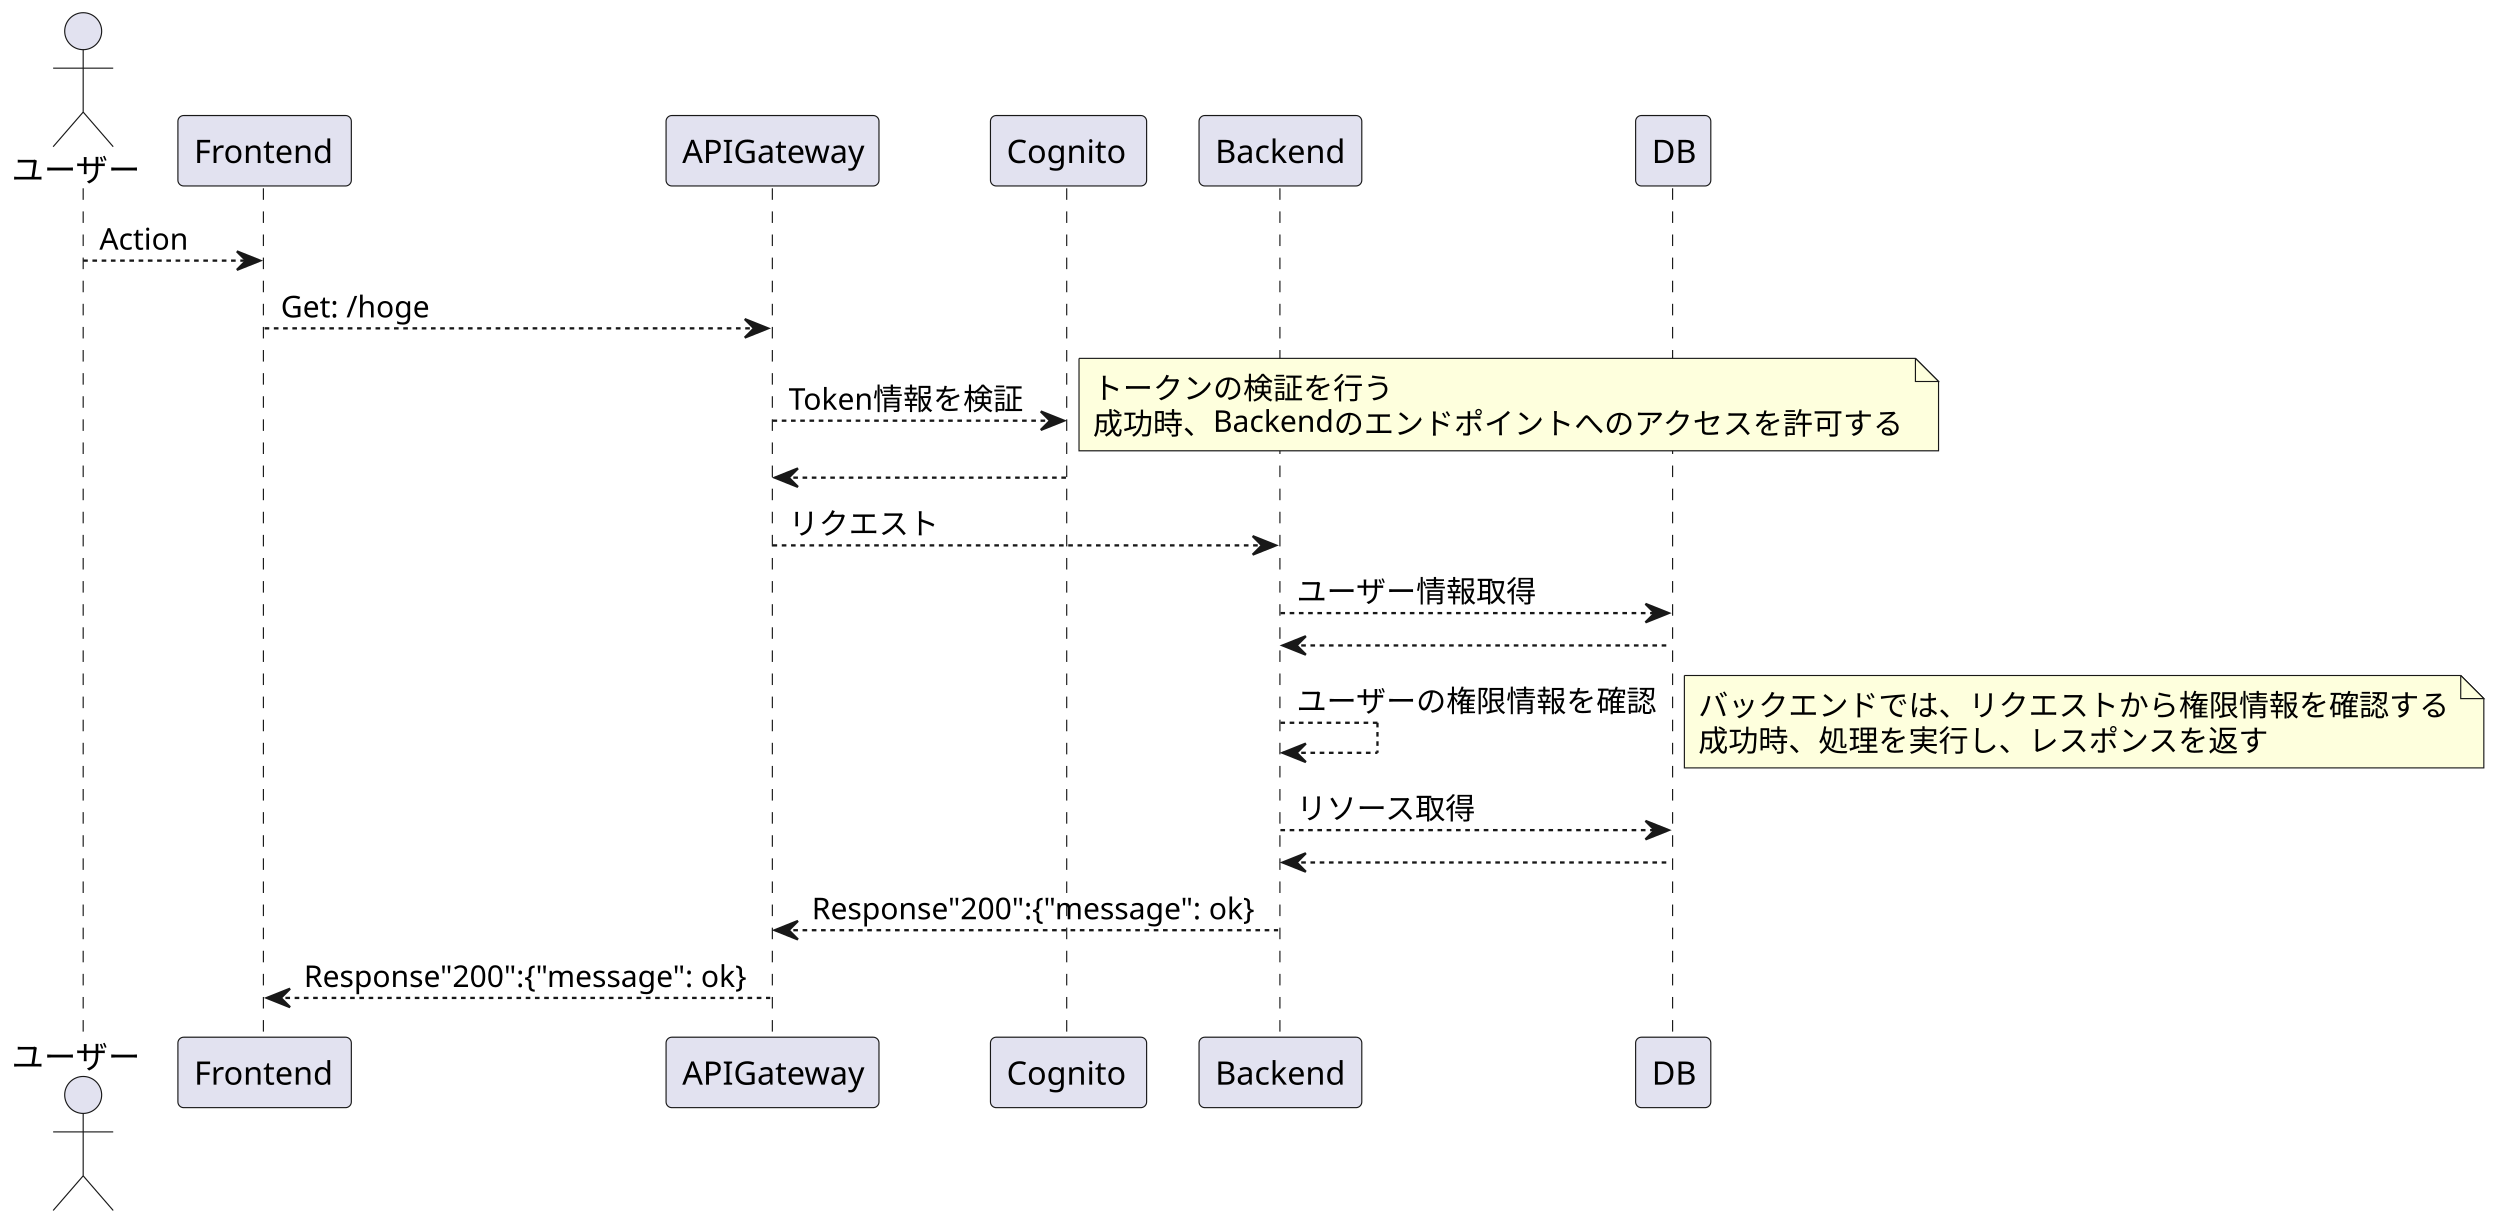
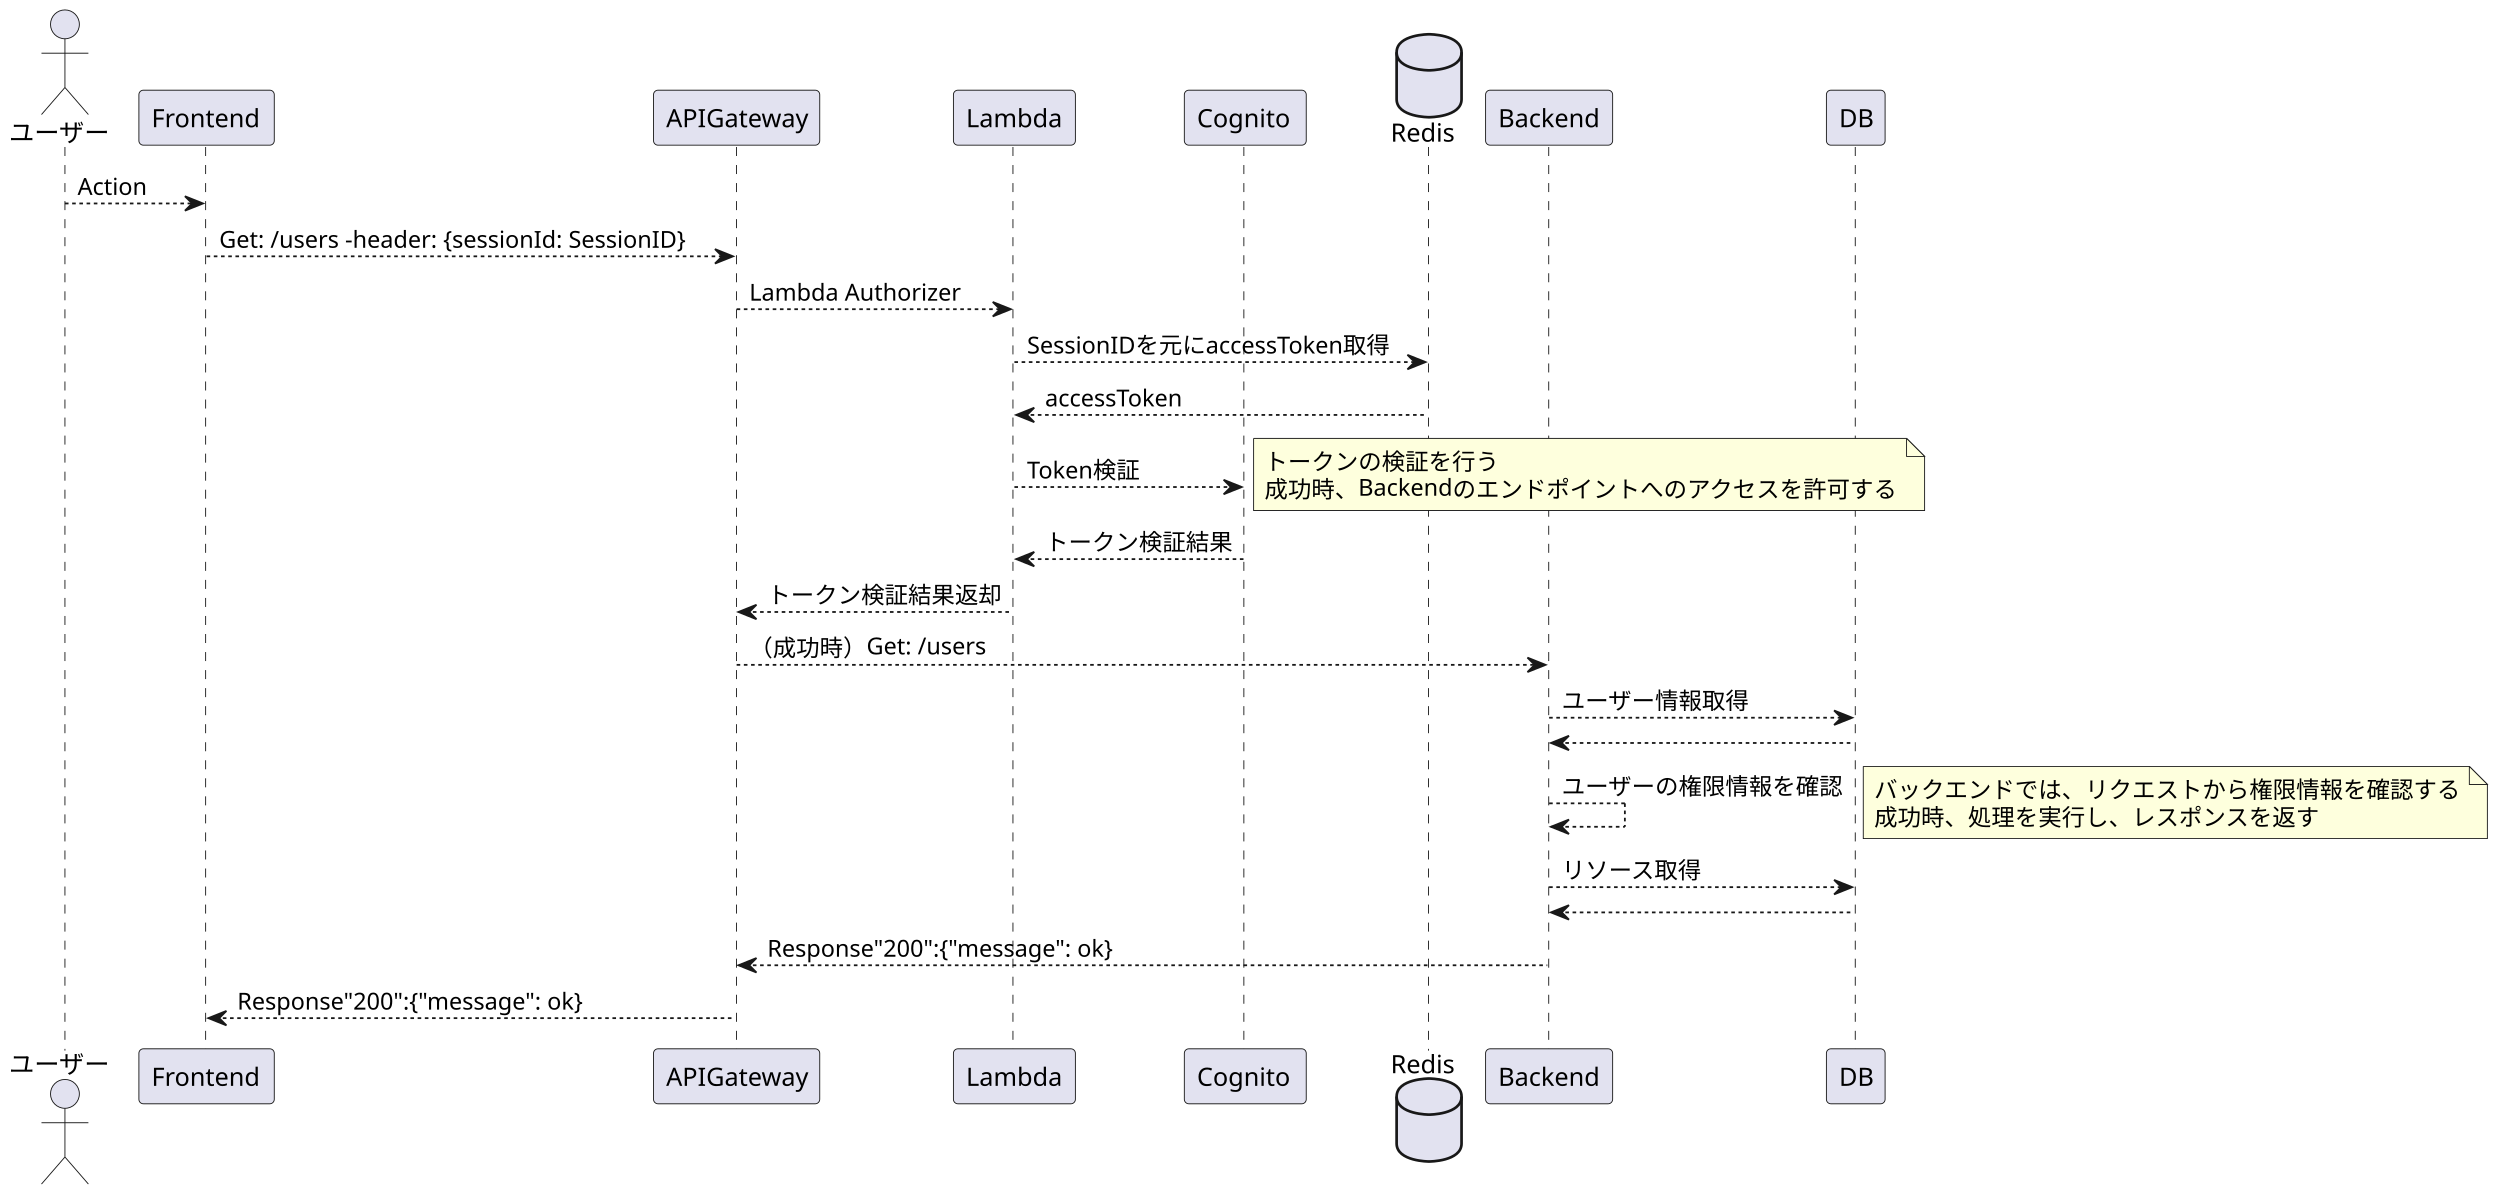
- <svg xmlns="http://www.w3.org/2000/svg" contentStyleType="text/css" height="530px" preserveAspectRatio="none" style="width:1082px;height:530px;background:#FFFFFF;" version="1.1" viewBox="0 0 1082 530" width="1082px" zoomAndPan="magnify">
+ <svg xmlns="http://www.w3.org/2000/svg" contentStyleType="text/css" height="663px" preserveAspectRatio="none" style="width:1386px;height:663px;background:#FFFFFF;" version="1.1" viewBox="0 0 1386 663" width="1386px" zoomAndPan="magnify">
  <defs />
  <g>
-     <line style="stroke:#181818;stroke-width:0.5;stroke-dasharray:5.0,5.0;" x1="36" x2="36" y1="81.488" y2="449.904" />
-     <line style="stroke:#181818;stroke-width:0.5;stroke-dasharray:5.0,5.0;" x1="114" x2="114" y1="81.488" y2="449.904" />
-     <line style="stroke:#181818;stroke-width:0.5;stroke-dasharray:5.0,5.0;" x1="334.274" x2="334.274" y1="81.488" y2="449.904" />
-     <line style="stroke:#181818;stroke-width:0.5;stroke-dasharray:5.0,5.0;" x1="461.669" x2="461.669" y1="81.488" y2="449.904" />
-     <line style="stroke:#181818;stroke-width:0.5;stroke-dasharray:5.0,5.0;" x1="553.948" x2="553.948" y1="81.488" y2="449.904" />
-     <line style="stroke:#181818;stroke-width:0.5;stroke-dasharray:5.0,5.0;" x1="723.898" x2="723.898" y1="81.488" y2="449.904" />
+     <line style="stroke:#181818;stroke-width:0.5;stroke-dasharray:5.0,5.0;" x1="36" x2="36" y1="81.488" y2="582.457" />
+     <line style="stroke:#181818;stroke-width:0.5;stroke-dasharray:5.0,5.0;" x1="114" x2="114" y1="81.488" y2="582.457" />
+     <line style="stroke:#181818;stroke-width:0.5;stroke-dasharray:5.0,5.0;" x1="408.313" x2="408.313" y1="81.488" y2="582.457" />
+     <line style="stroke:#181818;stroke-width:0.5;stroke-dasharray:5.0,5.0;" x1="561.577" x2="561.577" y1="81.488" y2="582.457" />
+     <line style="stroke:#181818;stroke-width:0.5;stroke-dasharray:5.0,5.0;" x1="689.594" x2="689.594" y1="81.488" y2="582.457" />
+     <line style="stroke:#181818;stroke-width:0.5;stroke-dasharray:5.0,5.0;" x1="791.962" x2="791.962" y1="81.488" y2="582.457" />
+     <line style="stroke:#181818;stroke-width:0.5;stroke-dasharray:5.0,5.0;" x1="858.61" x2="858.61" y1="81.488" y2="582.457" />
+     <line style="stroke:#181818;stroke-width:0.5;stroke-dasharray:5.0,5.0;" x1="1028.559" x2="1028.559" y1="81.488" y2="582.457" />
    <text fill="#000000" font-family="sans-serif" font-size="14" lengthAdjust="spacing" textLength="56" x="5" y="78.535">ユーザー</text>
    <ellipse cx="36" cy="13.5" fill="#E2E2F0" rx="8" ry="8" style="stroke:#181818;stroke-width:0.5;" />
    <path d="M36,21.5 L36,48.5 M23,29.5 L49,29.5 M36,48.5 L23,63.5 M36,48.5 L49,63.5 " fill="none" style="stroke:#181818;stroke-width:0.5;" />
-     <text fill="#000000" font-family="sans-serif" font-size="14" lengthAdjust="spacing" textLength="56" x="5" y="462.44">ユーザー</text>
-     <ellipse cx="36" cy="473.893" fill="#E2E2F0" rx="8" ry="8" style="stroke:#181818;stroke-width:0.5;" />
-     <path d="M36,481.893 L36,508.893 M23,489.893 L49,489.893 M36,508.893 L23,523.893 M36,508.893 L49,523.893 " fill="none" style="stroke:#181818;stroke-width:0.5;" />
+     <text fill="#000000" font-family="sans-serif" font-size="14" lengthAdjust="spacing" textLength="56" x="5" y="594.992">ユーザー</text>
+     <ellipse cx="36" cy="606.445" fill="#E2E2F0" rx="8" ry="8" style="stroke:#181818;stroke-width:0.5;" />
+     <path d="M36,614.445 L36,641.445 M23,622.445 L49,622.445 M36,641.445 L23,656.445 M36,641.445 L49,656.445 " fill="none" style="stroke:#181818;stroke-width:0.5;" />
    <rect fill="#E2E2F0" height="30.488" rx="2.5" ry="2.5" style="stroke:#181818;stroke-width:0.5;" width="75.059" x="77" y="50" />
    <text fill="#000000" font-family="sans-serif" font-size="14" lengthAdjust="spacing" textLength="61.059" x="84" y="70.535">Frontend</text>
-     <rect fill="#E2E2F0" height="30.488" rx="2.5" ry="2.5" style="stroke:#181818;stroke-width:0.5;" width="75.059" x="77" y="448.904" />
-     <text fill="#000000" font-family="sans-serif" font-size="14" lengthAdjust="spacing" textLength="61.059" x="84" y="469.44">Frontend</text>
-     <rect fill="#E2E2F0" height="30.488" rx="2.5" ry="2.5" style="stroke:#181818;stroke-width:0.5;" width="92.148" x="288.274" y="50" />
-     <text fill="#000000" font-family="sans-serif" font-size="14" lengthAdjust="spacing" textLength="78.148" x="295.274" y="70.535">APIGateway</text>
-     <rect fill="#E2E2F0" height="30.488" rx="2.5" ry="2.5" style="stroke:#181818;stroke-width:0.5;" width="92.148" x="288.274" y="448.904" />
-     <text fill="#000000" font-family="sans-serif" font-size="14" lengthAdjust="spacing" textLength="78.148" x="295.274" y="469.44">APIGateway</text>
-     <rect fill="#E2E2F0" height="30.488" rx="2.5" ry="2.5" style="stroke:#181818;stroke-width:0.5;" width="67.587" x="428.669" y="50" />
-     <text fill="#000000" font-family="sans-serif" font-size="14" lengthAdjust="spacing" textLength="53.587" x="435.669" y="70.535">Cognito</text>
-     <rect fill="#E2E2F0" height="30.488" rx="2.5" ry="2.5" style="stroke:#181818;stroke-width:0.5;" width="67.587" x="428.669" y="448.904" />
-     <text fill="#000000" font-family="sans-serif" font-size="14" lengthAdjust="spacing" textLength="53.587" x="435.669" y="469.44">Cognito</text>
-     <rect fill="#E2E2F0" height="30.488" rx="2.5" ry="2.5" style="stroke:#181818;stroke-width:0.5;" width="70.438" x="518.948" y="50" />
-     <text fill="#000000" font-family="sans-serif" font-size="14" lengthAdjust="spacing" textLength="56.438" x="525.948" y="70.535">Backend</text>
-     <rect fill="#E2E2F0" height="30.488" rx="2.5" ry="2.5" style="stroke:#181818;stroke-width:0.5;" width="70.438" x="518.948" y="448.904" />
-     <text fill="#000000" font-family="sans-serif" font-size="14" lengthAdjust="spacing" textLength="56.438" x="525.948" y="469.44">Backend</text>
-     <rect fill="#E2E2F0" height="30.488" rx="2.5" ry="2.5" style="stroke:#181818;stroke-width:0.5;" width="32.539" x="707.898" y="50" />
-     <text fill="#000000" font-family="sans-serif" font-size="14" lengthAdjust="spacing" textLength="18.539" x="714.898" y="70.535">DB</text>
-     <rect fill="#E2E2F0" height="30.488" rx="2.5" ry="2.5" style="stroke:#181818;stroke-width:0.5;" width="32.539" x="707.898" y="448.904" />
-     <text fill="#000000" font-family="sans-serif" font-size="14" lengthAdjust="spacing" textLength="18.539" x="714.898" y="469.44">DB</text>
+     <rect fill="#E2E2F0" height="30.488" rx="2.5" ry="2.5" style="stroke:#181818;stroke-width:0.5;" width="75.059" x="77" y="581.457" />
+     <text fill="#000000" font-family="sans-serif" font-size="14" lengthAdjust="spacing" textLength="61.059" x="84" y="601.992">Frontend</text>
+     <rect fill="#E2E2F0" height="30.488" rx="2.5" ry="2.5" style="stroke:#181818;stroke-width:0.5;" width="92.148" x="362.313" y="50" />
+     <text fill="#000000" font-family="sans-serif" font-size="14" lengthAdjust="spacing" textLength="78.148" x="369.313" y="70.535">APIGateway</text>
+     <rect fill="#E2E2F0" height="30.488" rx="2.5" ry="2.5" style="stroke:#181818;stroke-width:0.5;" width="92.148" x="362.313" y="581.457" />
+     <text fill="#000000" font-family="sans-serif" font-size="14" lengthAdjust="spacing" textLength="78.148" x="369.313" y="601.992">APIGateway</text>
+     <rect fill="#E2E2F0" height="30.488" rx="2.5" ry="2.5" style="stroke:#181818;stroke-width:0.5;" width="67.621" x="528.577" y="50" />
+     <text fill="#000000" font-family="sans-serif" font-size="14" lengthAdjust="spacing" textLength="53.621" x="535.577" y="70.535">Lambda</text>
+     <rect fill="#E2E2F0" height="30.488" rx="2.5" ry="2.5" style="stroke:#181818;stroke-width:0.5;" width="67.621" x="528.577" y="581.457" />
+     <text fill="#000000" font-family="sans-serif" font-size="14" lengthAdjust="spacing" textLength="53.621" x="535.577" y="601.992">Lambda</text>
+     <rect fill="#E2E2F0" height="30.488" rx="2.5" ry="2.5" style="stroke:#181818;stroke-width:0.5;" width="67.587" x="656.594" y="50" />
+     <text fill="#000000" font-family="sans-serif" font-size="14" lengthAdjust="spacing" textLength="53.587" x="663.594" y="70.535">Cognito</text>
+     <rect fill="#E2E2F0" height="30.488" rx="2.5" ry="2.5" style="stroke:#181818;stroke-width:0.5;" width="67.587" x="656.594" y="581.457" />
+     <text fill="#000000" font-family="sans-serif" font-size="14" lengthAdjust="spacing" textLength="53.587" x="663.594" y="601.992">Cognito</text>
+     <text fill="#000000" font-family="sans-serif" font-size="14" lengthAdjust="spacing" textLength="36.648" x="770.962" y="78.535">Redis</text>
+     <path d="M774.286,29 C774.286,19 792.286,19 792.286,19 C792.286,19 810.286,19 810.286,29 L810.286,55 C810.286,65 792.286,65 792.286,65 C792.286,65 774.286,65 774.286,55 L774.286,29 " fill="#E2E2F0" style="stroke:#181818;stroke-width:1.5;" />
+     <path d="M774.286,29 C774.286,39 792.286,39 792.286,39 C792.286,39 810.286,39 810.286,29 " fill="none" style="stroke:#181818;stroke-width:1.5;" />
+     <text fill="#000000" font-family="sans-serif" font-size="14" lengthAdjust="spacing" textLength="36.648" x="770.962" y="594.992">Redis</text>
+     <path d="M774.286,607.945 C774.286,597.945 792.286,597.945 792.286,597.945 C792.286,597.945 810.286,597.945 810.286,607.945 L810.286,633.945 C810.286,643.945 792.286,643.945 792.286,643.945 C792.286,643.945 774.286,643.945 774.286,633.945 L774.286,607.945 " fill="#E2E2F0" style="stroke:#181818;stroke-width:1.5;" />
+     <path d="M774.286,607.945 C774.286,617.945 792.286,617.945 792.286,617.945 C792.286,617.945 810.286,617.945 810.286,607.945 " fill="none" style="stroke:#181818;stroke-width:1.5;" />
+     <rect fill="#E2E2F0" height="30.488" rx="2.5" ry="2.5" style="stroke:#181818;stroke-width:0.5;" width="70.438" x="823.61" y="50" />
+     <text fill="#000000" font-family="sans-serif" font-size="14" lengthAdjust="spacing" textLength="56.438" x="830.61" y="70.535">Backend</text>
+     <rect fill="#E2E2F0" height="30.488" rx="2.5" ry="2.5" style="stroke:#181818;stroke-width:0.5;" width="70.438" x="823.61" y="581.457" />
+     <text fill="#000000" font-family="sans-serif" font-size="14" lengthAdjust="spacing" textLength="56.438" x="830.61" y="601.992">Backend</text>
+     <rect fill="#E2E2F0" height="30.488" rx="2.5" ry="2.5" style="stroke:#181818;stroke-width:0.5;" width="32.539" x="1012.559" y="50" />
+     <text fill="#000000" font-family="sans-serif" font-size="14" lengthAdjust="spacing" textLength="18.539" x="1019.559" y="70.535">DB</text>
+     <rect fill="#E2E2F0" height="30.488" rx="2.5" ry="2.5" style="stroke:#181818;stroke-width:0.5;" width="32.539" x="1012.559" y="581.457" />
+     <text fill="#000000" font-family="sans-serif" font-size="14" lengthAdjust="spacing" textLength="18.539" x="1019.559" y="601.992">DB</text>
    <polygon fill="#181818" points="102.529,108.799,112.529,112.799,102.529,116.799,106.529,112.799" style="stroke:#181818;stroke-width:1.0;" />
    <line style="stroke:#181818;stroke-width:1.0;stroke-dasharray:2.0,2.0;" x1="36" x2="108.529" y1="112.799" y2="112.799" />
    <text fill="#000000" font-family="sans-serif" font-size="13" lengthAdjust="spacing" textLength="40.301" x="43" y="108.057">Action</text>
-     <polygon fill="#181818" points="322.348,138.109,332.348,142.109,322.348,146.109,326.348,142.109" style="stroke:#181818;stroke-width:1.0;" />
-     <line style="stroke:#181818;stroke-width:1.0;stroke-dasharray:2.0,2.0;" x1="114.529" x2="328.348" y1="142.109" y2="142.109" />
-     <text fill="#000000" font-family="sans-serif" font-size="13" lengthAdjust="spacing" textLength="67.945" x="121.529" y="137.367">Get: /hoge</text>
-     <polygon fill="#181818" points="450.462,178.075,460.462,182.075,450.462,186.075,454.462,182.075" style="stroke:#181818;stroke-width:1.0;" />
-     <line style="stroke:#181818;stroke-width:1.0;stroke-dasharray:2.0,2.0;" x1="334.348" x2="456.462" y1="182.075" y2="182.075" />
-     <text fill="#000000" font-family="sans-serif" font-size="13" lengthAdjust="spacing" textLength="104.114" x="341.348" y="177.333">Token情報を検証</text>
-     <path d="M467,155.109 L467,195.109 L839,195.109 L839,165.109 L829,155.109 L467,155.109 " fill="#FEFFDD" style="stroke:#181818;stroke-width:0.5;" />
-     <path d="M829,155.109 L829,165.109 L839,165.109 L829,155.109 " fill="#FEFFDD" style="stroke:#181818;stroke-width:0.5;" />
-     <text fill="#000000" font-family="sans-serif" font-size="13" lengthAdjust="spacing" textLength="130" x="473" y="172.678">トークンの検証を行う</text>
-     <text fill="#000000" font-family="sans-serif" font-size="13" lengthAdjust="spacing" textLength="351.406" x="473" y="187.988">成功時、Backendのエンドポイントへのアクセスを許可する</text>
-     <polygon fill="#181818" points="345.348,202.731,335.348,206.731,345.348,210.731,341.348,206.731" style="stroke:#181818;stroke-width:1.0;" />
-     <line style="stroke:#181818;stroke-width:1.0;stroke-dasharray:2.0,2.0;" x1="339.348" x2="461.462" y1="206.731" y2="206.731" />
-     <polygon fill="#181818" points="542.167,232.041,552.167,236.041,542.167,240.041,546.167,236.041" style="stroke:#181818;stroke-width:1.0;" />
-     <line style="stroke:#181818;stroke-width:1.0;stroke-dasharray:2.0,2.0;" x1="334.348" x2="548.167" y1="236.041" y2="236.041" />
-     <text fill="#000000" font-family="sans-serif" font-size="13" lengthAdjust="spacing" textLength="65" x="341.348" y="231.299">リクエスト</text>
-     <polygon fill="#181818" points="712.167,261.352,722.167,265.352,712.167,269.352,716.167,265.352" style="stroke:#181818;stroke-width:1.0;" />
-     <line style="stroke:#181818;stroke-width:1.0;stroke-dasharray:2.0,2.0;" x1="554.167" x2="718.167" y1="265.352" y2="265.352" />
-     <text fill="#000000" font-family="sans-serif" font-size="13" lengthAdjust="spacing" textLength="104" x="561.167" y="260.609">ユーザー情報取得</text>
-     <polygon fill="#181818" points="565.167,275.352,555.167,279.352,565.167,283.352,561.167,279.352" style="stroke:#181818;stroke-width:1.0;" />
-     <line style="stroke:#181818;stroke-width:1.0;stroke-dasharray:2.0,2.0;" x1="559.167" x2="723.167" y1="279.352" y2="279.352" />
-     <line style="stroke:#181818;stroke-width:1.0;stroke-dasharray:2.0,2.0;" x1="554.167" x2="596.167" y1="312.817" y2="312.817" />
-     <line style="stroke:#181818;stroke-width:1.0;stroke-dasharray:2.0,2.0;" x1="596.167" x2="596.167" y1="312.817" y2="325.817" />
-     <line style="stroke:#181818;stroke-width:1.0;stroke-dasharray:2.0,2.0;" x1="555.167" x2="596.167" y1="325.817" y2="325.817" />
-     <polygon fill="#181818" points="565.167,321.817,555.167,325.817,565.167,329.817,561.167,325.817" style="stroke:#181818;stroke-width:1.0;" />
-     <text fill="#000000" font-family="sans-serif" font-size="13" lengthAdjust="spacing" textLength="156" x="561.167" y="308.075">ユーザーの権限情報を確認</text>
-     <path d="M729,292.352 L729,332.352 L1075,332.352 L1075,302.352 L1065,292.352 L729,292.352 " fill="#FEFFDD" style="stroke:#181818;stroke-width:0.5;" />
-     <path d="M1065,292.352 L1065,302.352 L1075,302.352 L1065,292.352 " fill="#FEFFDD" style="stroke:#181818;stroke-width:0.5;" />
-     <text fill="#000000" font-family="sans-serif" font-size="13" lengthAdjust="spacing" textLength="325" x="735" y="309.92">バックエンドでは、リクエストから権限情報を確認する</text>
-     <text fill="#000000" font-family="sans-serif" font-size="13" lengthAdjust="spacing" textLength="247" x="735" y="325.231">成功時、処理を実行し、レスポンスを返す</text>
-     <polygon fill="#181818" points="712.167,355.283,722.167,359.283,712.167,363.283,716.167,359.283" style="stroke:#181818;stroke-width:1.0;" />
-     <line style="stroke:#181818;stroke-width:1.0;stroke-dasharray:2.0,2.0;" x1="554.167" x2="718.167" y1="359.283" y2="359.283" />
-     <text fill="#000000" font-family="sans-serif" font-size="13" lengthAdjust="spacing" textLength="78" x="561.167" y="354.541">リソース取得</text>
-     <polygon fill="#181818" points="565.167,369.283,555.167,373.283,565.167,377.283,561.167,373.283" style="stroke:#181818;stroke-width:1.0;" />
-     <line style="stroke:#181818;stroke-width:1.0;stroke-dasharray:2.0,2.0;" x1="559.167" x2="723.167" y1="373.283" y2="373.283" />
-     <polygon fill="#181818" points="345.348,398.594,335.348,402.594,345.348,406.594,341.348,402.594" style="stroke:#181818;stroke-width:1.0;" />
-     <line style="stroke:#181818;stroke-width:1.0;stroke-dasharray:2.0,2.0;" x1="339.348" x2="553.167" y1="402.594" y2="402.594" />
-     <text fill="#000000" font-family="sans-serif" font-size="13" lengthAdjust="spacing" textLength="195.819" x="351.348" y="397.852">Response"200":{"message": ok}</text>
-     <polygon fill="#181818" points="125.529,427.904,115.529,431.904,125.529,435.904,121.529,431.904" style="stroke:#181818;stroke-width:1.0;" />
-     <line style="stroke:#181818;stroke-width:1.0;stroke-dasharray:2.0,2.0;" x1="119.529" x2="333.348" y1="431.904" y2="431.904" />
-     <text fill="#000000" font-family="sans-serif" font-size="13" lengthAdjust="spacing" textLength="195.819" x="131.529" y="427.162">Response"200":{"message": ok}</text>
+     <polygon fill="#181818" points="396.387,138.109,406.387,142.109,396.387,146.109,400.387,142.109" style="stroke:#181818;stroke-width:1.0;" />
+     <line style="stroke:#181818;stroke-width:1.0;stroke-dasharray:2.0,2.0;" x1="114.529" x2="402.387" y1="142.109" y2="142.109" />
+     <text fill="#000000" font-family="sans-serif" font-size="13" lengthAdjust="spacing" textLength="269.858" x="121.529" y="137.367">Get: /users -header: {sessionId: SessionID}</text>
+     <polygon fill="#181818" points="550.387,167.42,560.387,171.42,550.387,175.42,554.387,171.42" style="stroke:#181818;stroke-width:1.0;" />
+     <line style="stroke:#181818;stroke-width:1.0;stroke-dasharray:2.0,2.0;" x1="408.387" x2="556.387" y1="171.42" y2="171.42" />
+     <text fill="#000000" font-family="sans-serif" font-size="13" lengthAdjust="spacing" textLength="120.948" x="415.387" y="166.678">Lambda Authorizer</text>
+     <polygon fill="#181818" points="780.286,196.731,790.286,200.731,780.286,204.731,784.286,200.731" style="stroke:#181818;stroke-width:1.0;" />
+     <line style="stroke:#181818;stroke-width:1.0;stroke-dasharray:2.0,2.0;" x1="562.387" x2="786.286" y1="200.731" y2="200.731" />
+     <text fill="#000000" font-family="sans-serif" font-size="13" lengthAdjust="spacing" textLength="205.899" x="569.387" y="195.988">SessionIDを元にaccessToken取得</text>
+     <polygon fill="#181818" points="573.387,226.041,563.387,230.041,573.387,234.041,569.387,230.041" style="stroke:#181818;stroke-width:1.0;" />
+     <line style="stroke:#181818;stroke-width:1.0;stroke-dasharray:2.0,2.0;" x1="567.387" x2="791.286" y1="230.041" y2="230.041" />
+     <text fill="#000000" font-family="sans-serif" font-size="13" lengthAdjust="spacing" textLength="80.107" x="579.387" y="225.299">accessToken</text>
+     <polygon fill="#181818" points="678.387,266.007,688.387,270.007,678.387,274.007,682.387,270.007" style="stroke:#181818;stroke-width:1.0;" />
+     <line style="stroke:#181818;stroke-width:1.0;stroke-dasharray:2.0,2.0;" x1="562.387" x2="684.387" y1="270.007" y2="270.007" />
+     <text fill="#000000" font-family="sans-serif" font-size="13" lengthAdjust="spacing" textLength="65.114" x="569.387" y="265.265">Token検証</text>
+     <path d="M695,243.041 L695,283.041 L1067,283.041 L1067,253.041 L1057,243.041 L695,243.041 " fill="#FEFFDD" style="stroke:#181818;stroke-width:0.5;" />
+     <path d="M1057,243.041 L1057,253.041 L1067,253.041 L1057,243.041 " fill="#FEFFDD" style="stroke:#181818;stroke-width:0.5;" />
+     <text fill="#000000" font-family="sans-serif" font-size="13" lengthAdjust="spacing" textLength="130" x="701" y="260.609">トークンの検証を行う</text>
+     <text fill="#000000" font-family="sans-serif" font-size="13" lengthAdjust="spacing" textLength="351.406" x="701" y="275.92">成功時、Backendのエンドポイントへのアクセスを許可する</text>
+     <polygon fill="#181818" points="573.387,305.973,563.387,309.973,573.387,313.973,569.387,309.973" style="stroke:#181818;stroke-width:1.0;" />
+     <line style="stroke:#181818;stroke-width:1.0;stroke-dasharray:2.0,2.0;" x1="567.387" x2="689.387" y1="309.973" y2="309.973" />
+     <text fill="#000000" font-family="sans-serif" font-size="13" lengthAdjust="spacing" textLength="104" x="579.387" y="305.231">トークン検証結果</text>
+     <polygon fill="#181818" points="419.387,335.283,409.387,339.283,419.387,343.283,415.387,339.283" style="stroke:#181818;stroke-width:1.0;" />
+     <line style="stroke:#181818;stroke-width:1.0;stroke-dasharray:2.0,2.0;" x1="413.387" x2="561.387" y1="339.283" y2="339.283" />
+     <text fill="#000000" font-family="sans-serif" font-size="13" lengthAdjust="spacing" textLength="130" x="425.387" y="334.541">トークン検証結果返却</text>
+     <polygon fill="#181818" points="846.829,364.594,856.829,368.594,846.829,372.594,850.829,368.594" style="stroke:#181818;stroke-width:1.0;" />
+     <line style="stroke:#181818;stroke-width:1.0;stroke-dasharray:2.0,2.0;" x1="408.387" x2="852.829" y1="368.594" y2="368.594" />
+     <text fill="#000000" font-family="sans-serif" font-size="13" lengthAdjust="spacing" textLength="135.427" x="415.387" y="363.852">（成功時）Get: /users</text>
+     <polygon fill="#181818" points="1016.829,393.904,1026.829,397.904,1016.829,401.904,1020.829,397.904" style="stroke:#181818;stroke-width:1.0;" />
+     <line style="stroke:#181818;stroke-width:1.0;stroke-dasharray:2.0,2.0;" x1="858.829" x2="1022.829" y1="397.904" y2="397.904" />
+     <text fill="#000000" font-family="sans-serif" font-size="13" lengthAdjust="spacing" textLength="104" x="865.829" y="393.162">ユーザー情報取得</text>
+     <polygon fill="#181818" points="869.829,407.904,859.829,411.904,869.829,415.904,865.829,411.904" style="stroke:#181818;stroke-width:1.0;" />
+     <line style="stroke:#181818;stroke-width:1.0;stroke-dasharray:2.0,2.0;" x1="863.829" x2="1027.829" y1="411.904" y2="411.904" />
+     <line style="stroke:#181818;stroke-width:1.0;stroke-dasharray:2.0,2.0;" x1="858.829" x2="900.829" y1="445.37" y2="445.37" />
+     <line style="stroke:#181818;stroke-width:1.0;stroke-dasharray:2.0,2.0;" x1="900.829" x2="900.829" y1="445.37" y2="458.37" />
+     <line style="stroke:#181818;stroke-width:1.0;stroke-dasharray:2.0,2.0;" x1="859.829" x2="900.829" y1="458.37" y2="458.37" />
+     <polygon fill="#181818" points="869.829,454.37,859.829,458.37,869.829,462.37,865.829,458.37" style="stroke:#181818;stroke-width:1.0;" />
+     <text fill="#000000" font-family="sans-serif" font-size="13" lengthAdjust="spacing" textLength="156" x="865.829" y="440.628">ユーザーの権限情報を確認</text>
+     <path d="M1033,424.904 L1033,464.904 L1379,464.904 L1379,434.904 L1369,424.904 L1033,424.904 " fill="#FEFFDD" style="stroke:#181818;stroke-width:0.5;" />
+     <path d="M1369,424.904 L1369,434.904 L1379,434.904 L1369,424.904 " fill="#FEFFDD" style="stroke:#181818;stroke-width:0.5;" />
+     <text fill="#000000" font-family="sans-serif" font-size="13" lengthAdjust="spacing" textLength="325" x="1039" y="442.473">バックエンドでは、リクエストから権限情報を確認する</text>
+     <text fill="#000000" font-family="sans-serif" font-size="13" lengthAdjust="spacing" textLength="247" x="1039" y="457.783">成功時、処理を実行し、レスポンスを返す</text>
+     <polygon fill="#181818" points="1016.829,487.836,1026.829,491.836,1016.829,495.836,1020.829,491.836" style="stroke:#181818;stroke-width:1.0;" />
+     <line style="stroke:#181818;stroke-width:1.0;stroke-dasharray:2.0,2.0;" x1="858.829" x2="1022.829" y1="491.836" y2="491.836" />
+     <text fill="#000000" font-family="sans-serif" font-size="13" lengthAdjust="spacing" textLength="78" x="865.829" y="487.094">リソース取得</text>
+     <polygon fill="#181818" points="869.829,501.836,859.829,505.836,869.829,509.836,865.829,505.836" style="stroke:#181818;stroke-width:1.0;" />
+     <line style="stroke:#181818;stroke-width:1.0;stroke-dasharray:2.0,2.0;" x1="863.829" x2="1027.829" y1="505.836" y2="505.836" />
+     <polygon fill="#181818" points="419.387,531.146,409.387,535.146,419.387,539.146,415.387,535.146" style="stroke:#181818;stroke-width:1.0;" />
+     <line style="stroke:#181818;stroke-width:1.0;stroke-dasharray:2.0,2.0;" x1="413.387" x2="857.829" y1="535.146" y2="535.146" />
+     <text fill="#000000" font-family="sans-serif" font-size="13" lengthAdjust="spacing" textLength="195.819" x="425.387" y="530.404">Response"200":{"message": ok}</text>
+     <polygon fill="#181818" points="125.529,560.457,115.529,564.457,125.529,568.457,121.529,564.457" style="stroke:#181818;stroke-width:1.0;" />
+     <line style="stroke:#181818;stroke-width:1.0;stroke-dasharray:2.0,2.0;" x1="119.529" x2="407.387" y1="564.457" y2="564.457" />
+     <text fill="#000000" font-family="sans-serif" font-size="13" lengthAdjust="spacing" textLength="195.819" x="131.529" y="559.715">Response"200":{"message": ok}</text>
  </g>
</svg>
